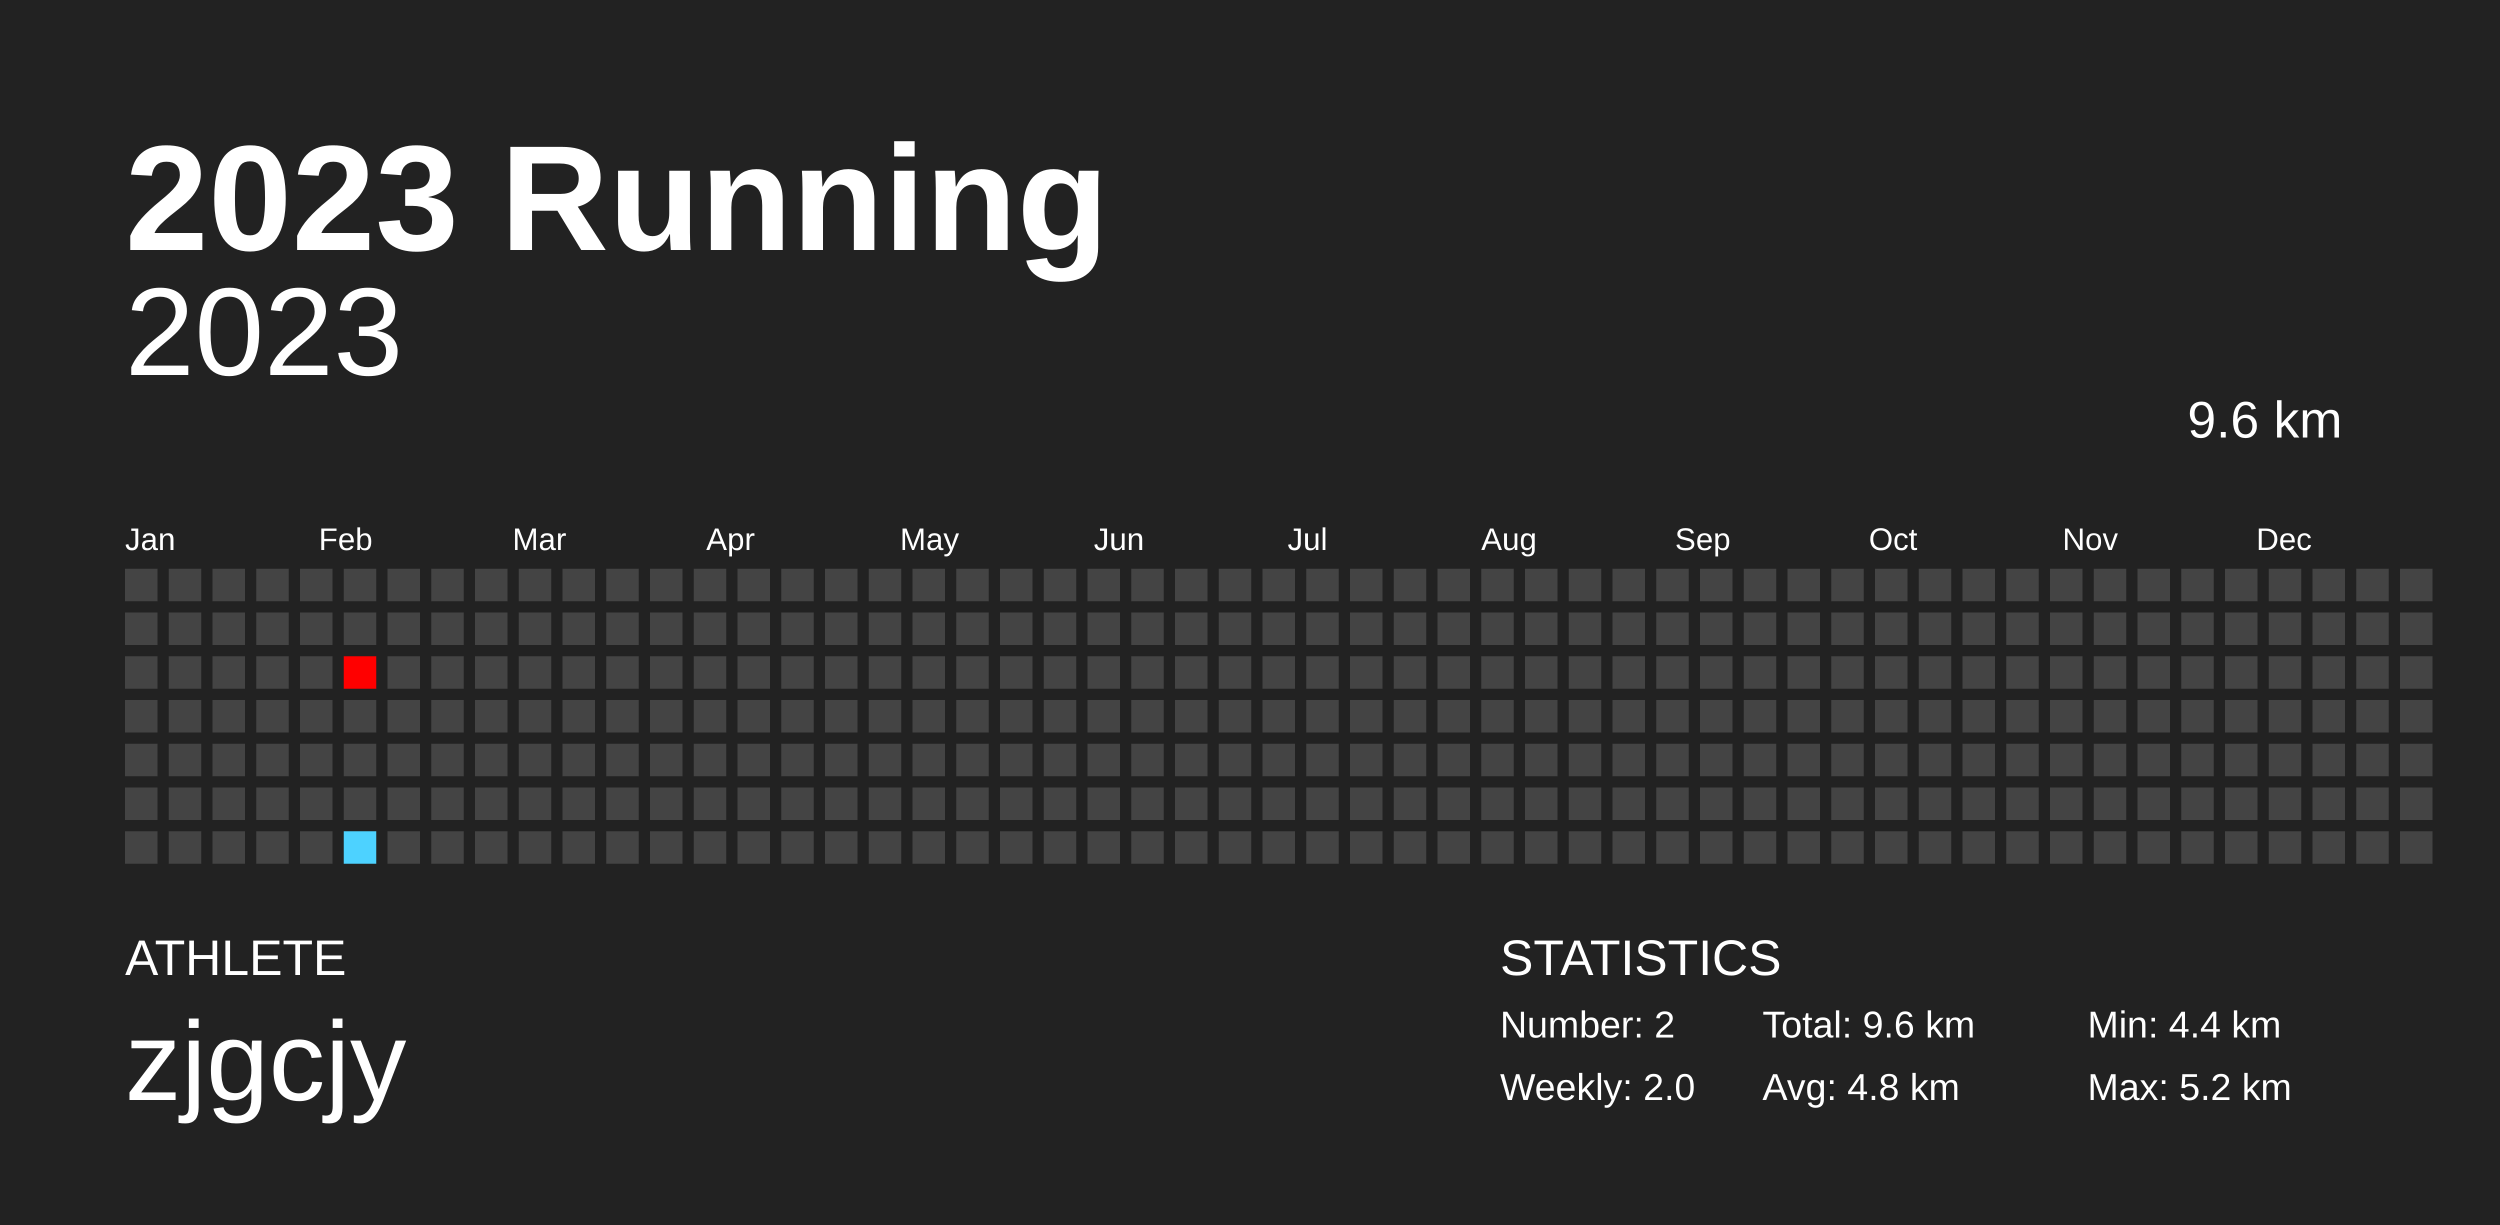
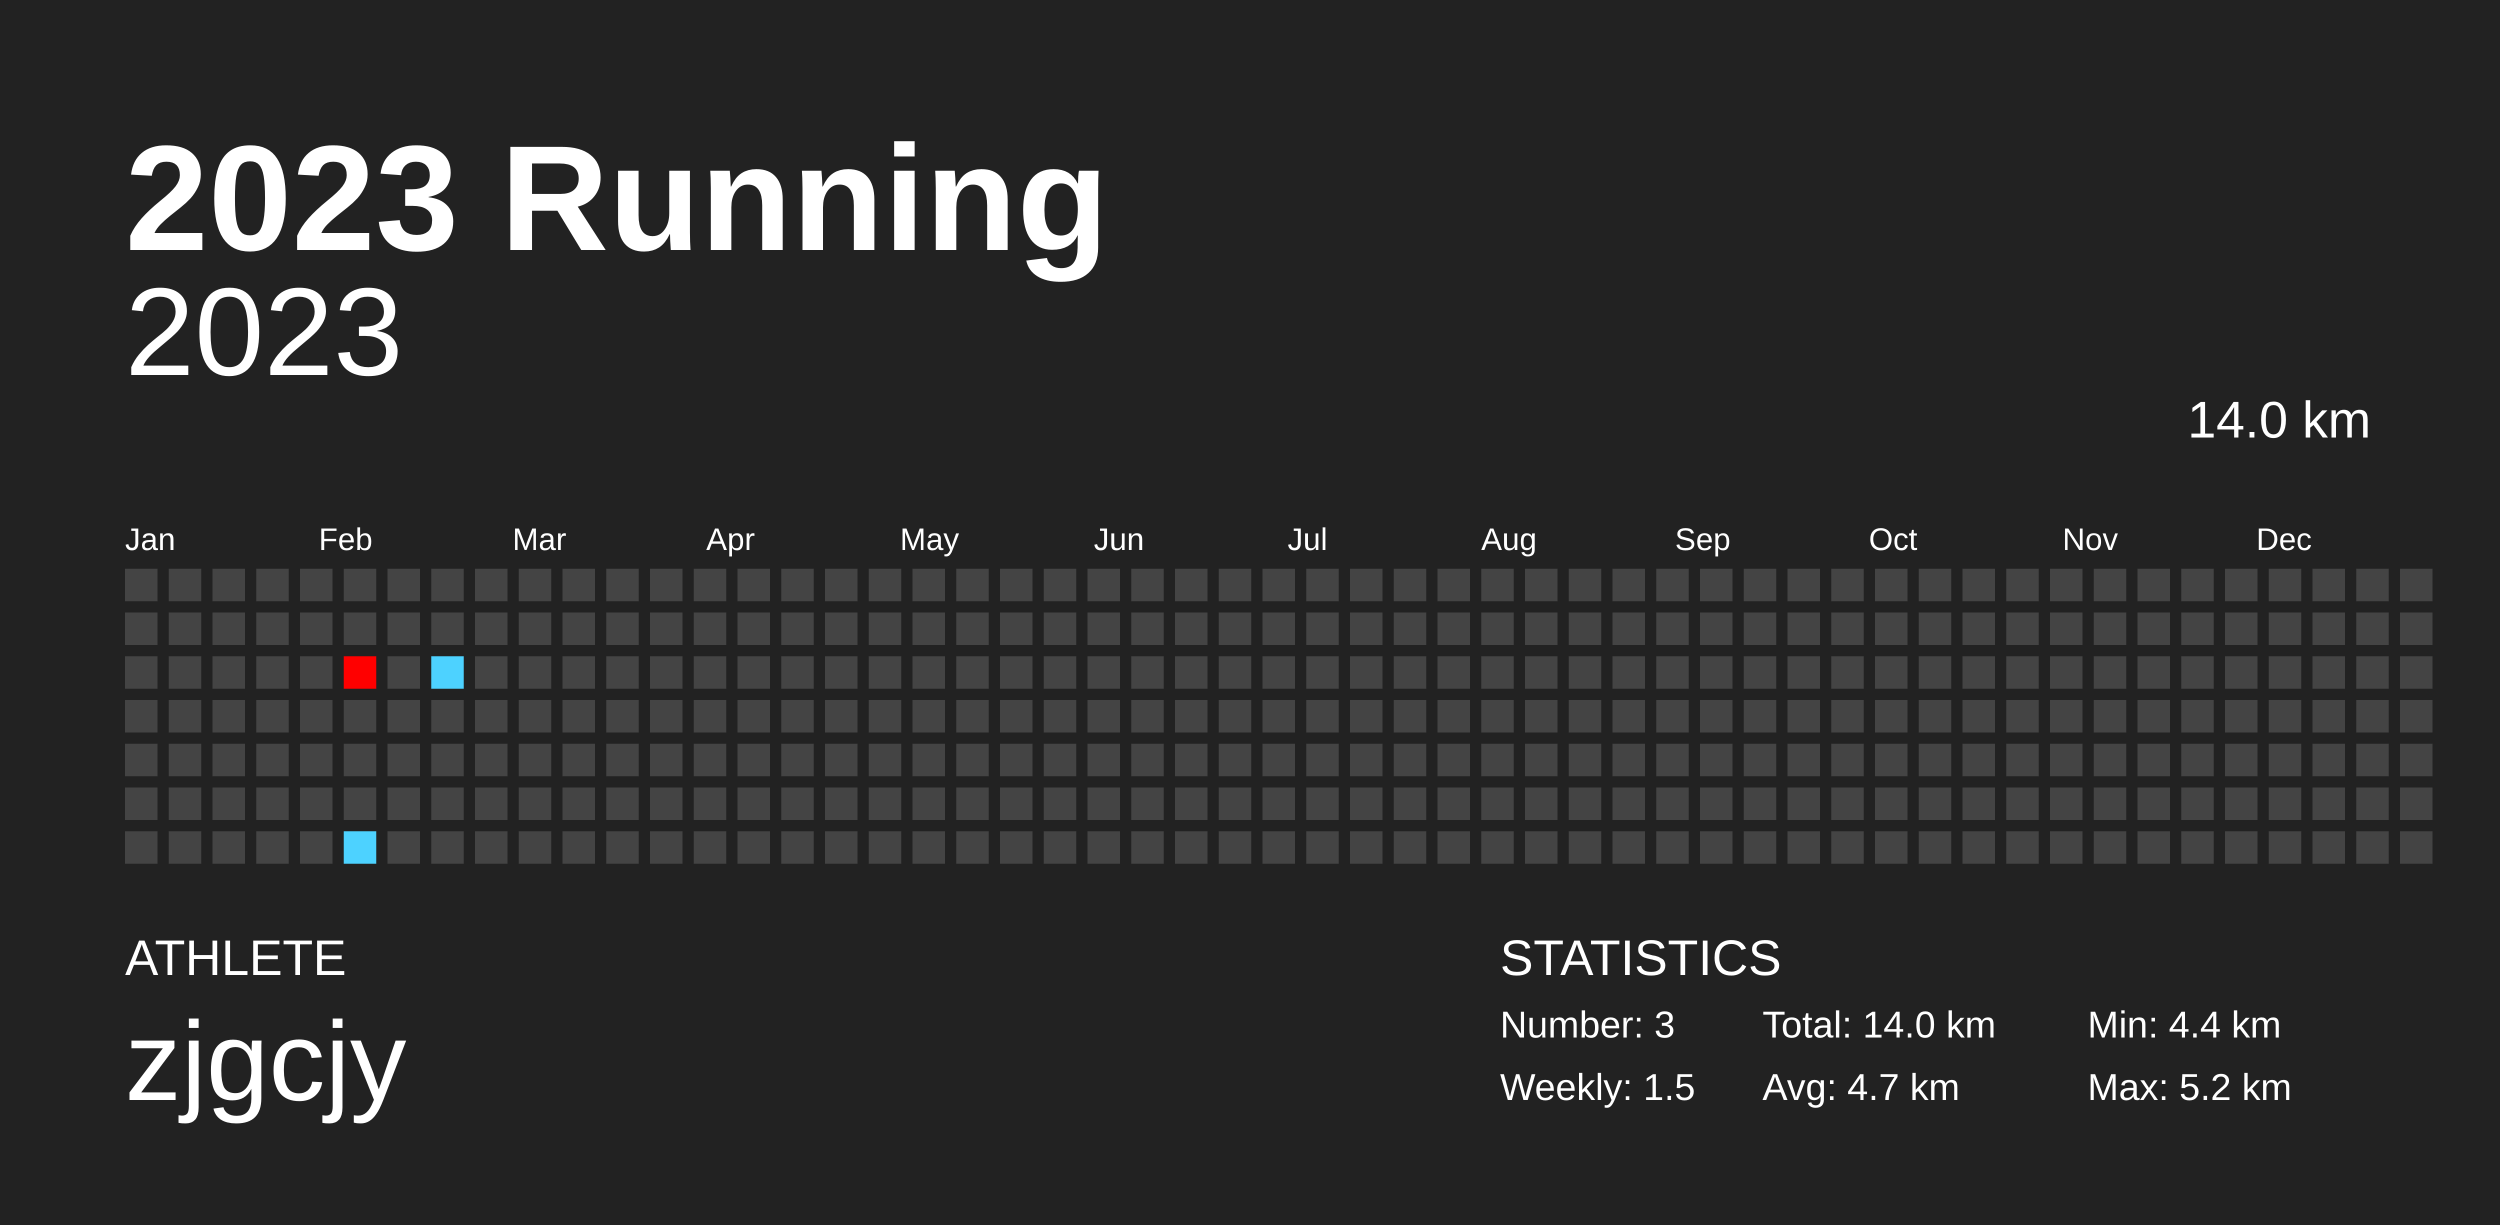
<svg xmlns="http://www.w3.org/2000/svg" baseProfile="full" height="98mm" version="1.1" viewBox="0,0,200,98" width="200mm">
  <defs />
  <rect fill="#222222" height="98" width="200" x="0" y="0" />
  <text fill="#FFFFFF" style="font-size:12px; font-family:Arial; font-weight:bold;" x="10" y="20">2023 Running</text>
  <text fill="#FFFFFF" style="font-size:4px; font-family:Arial" x="10" y="78">ATHLETE</text>
  <text fill="#FFFFFF" style="font-size:9px; font-family:Arial" x="10" y="88">zjgcjy</text>
  <text fill="#FFFFFF" style="font-size:4px; font-family:Arial" x="120" y="78">STATISTICS</text>
-   <text fill="#FFFFFF" style="font-size:3px; font-family:Arial" x="120" y="83">Number: 2</text>
-   <text fill="#FFFFFF" style="font-size:3px; font-family:Arial" x="120" y="88">Weekly: 2.0</text>
-   <text fill="#FFFFFF" style="font-size:3px; font-family:Arial" x="141" y="83">Total: 9.6 km</text>
-   <text fill="#FFFFFF" style="font-size:3px; font-family:Arial" x="141" y="88">Avg: 4.8 km</text>
+   <text fill="#FFFFFF" style="font-size:3px; font-family:Arial" x="120" y="83">Number: 3</text>
+   <text fill="#FFFFFF" style="font-size:3px; font-family:Arial" x="120" y="88">Weekly: 1.5</text>
+   <text fill="#FFFFFF" style="font-size:3px; font-family:Arial" x="141" y="83">Total: 14.0 km</text>
+   <text fill="#FFFFFF" style="font-size:3px; font-family:Arial" x="141" y="88">Avg: 4.7 km</text>
  <text fill="#FFFFFF" style="font-size:3px; font-family:Arial" x="167" y="83">Min: 4.4 km</text>
  <text fill="#FFFFFF" style="font-size:3px; font-family:Arial" x="167" y="88">Max: 5.2 km</text>
  <text alignment-baseline="hanging" fill="#FFFFFF" style="font-size:10.0px; font-family:Arial;" x="10" y="30">2023</text>
-   <text alignment-baseline="hanging" fill="#FFFFFF" style="font-size:4.125px; font-family:Arial;" x="175" y="35">9.6 km</text>
+   <text alignment-baseline="hanging" fill="#FFFFFF" style="font-size:4.125px; font-family:Arial;" x="175" y="35">14.0 km</text>
  <text fill="#FFFFFF" style="font-size:2.5px; font-family:Arial" x="10.0" y="44">Jan</text>
  <text fill="#FFFFFF" style="font-size:2.5px; font-family:Arial" x="25.5" y="44">Feb</text>
  <text fill="#FFFFFF" style="font-size:2.5px; font-family:Arial" x="41.0" y="44">Mar</text>
  <text fill="#FFFFFF" style="font-size:2.5px; font-family:Arial" x="56.5" y="44">Apr</text>
  <text fill="#FFFFFF" style="font-size:2.5px; font-family:Arial" x="72.0" y="44">May</text>
  <text fill="#FFFFFF" style="font-size:2.5px; font-family:Arial" x="87.5" y="44">Jun</text>
  <text fill="#FFFFFF" style="font-size:2.5px; font-family:Arial" x="103.0" y="44">Jul</text>
  <text fill="#FFFFFF" style="font-size:2.5px; font-family:Arial" x="118.5" y="44">Aug</text>
  <text fill="#FFFFFF" style="font-size:2.5px; font-family:Arial" x="134.0" y="44">Sep</text>
  <text fill="#FFFFFF" style="font-size:2.5px; font-family:Arial" x="149.5" y="44">Oct</text>
  <text fill="#FFFFFF" style="font-size:2.5px; font-family:Arial" x="165.0" y="44">Nov</text>
  <text fill="#FFFFFF" style="font-size:2.5px; font-family:Arial" x="180.5" y="44">Dec</text>
  <rect fill="#444444" height="2.6" width="2.6" x="10.0" y="45.5" />
  <rect fill="#444444" height="2.6" width="2.6" x="10.0" y="49.0" />
  <rect fill="#444444" height="2.6" width="2.6" x="10.0" y="52.5" />
  <rect fill="#444444" height="2.6" width="2.6" x="10.0" y="56.0" />
  <rect fill="#444444" height="2.6" width="2.6" x="10.0" y="59.5" />
  <rect fill="#444444" height="2.6" width="2.6" x="10.0" y="63.0" />
  <rect fill="#444444" height="2.6" width="2.6" x="10.0" y="66.5" />
  <rect fill="#444444" height="2.6" width="2.6" x="13.5" y="45.5" />
  <rect fill="#444444" height="2.6" width="2.6" x="13.5" y="49.0" />
  <rect fill="#444444" height="2.6" width="2.6" x="13.5" y="52.5" />
  <rect fill="#444444" height="2.6" width="2.6" x="13.5" y="56.0" />
  <rect fill="#444444" height="2.6" width="2.6" x="13.5" y="59.5" />
  <rect fill="#444444" height="2.6" width="2.6" x="13.5" y="63.0" />
  <rect fill="#444444" height="2.6" width="2.6" x="13.5" y="66.5" />
  <rect fill="#444444" height="2.6" width="2.6" x="17.0" y="45.5" />
  <rect fill="#444444" height="2.6" width="2.6" x="17.0" y="49.0" />
  <rect fill="#444444" height="2.6" width="2.6" x="17.0" y="52.5" />
  <rect fill="#444444" height="2.6" width="2.6" x="17.0" y="56.0" />
  <rect fill="#444444" height="2.6" width="2.6" x="17.0" y="59.5" />
  <rect fill="#444444" height="2.6" width="2.6" x="17.0" y="63.0" />
  <rect fill="#444444" height="2.6" width="2.6" x="17.0" y="66.5" />
  <rect fill="#444444" height="2.6" width="2.6" x="20.5" y="45.5" />
  <rect fill="#444444" height="2.6" width="2.6" x="20.5" y="49.0" />
  <rect fill="#444444" height="2.6" width="2.6" x="20.5" y="52.5" />
  <rect fill="#444444" height="2.6" width="2.6" x="20.5" y="56.0" />
  <rect fill="#444444" height="2.6" width="2.6" x="20.5" y="59.5" />
  <rect fill="#444444" height="2.6" width="2.6" x="20.5" y="63.0" />
  <rect fill="#444444" height="2.6" width="2.6" x="20.5" y="66.5" />
  <rect fill="#444444" height="2.6" width="2.6" x="24.0" y="45.5" />
  <rect fill="#444444" height="2.6" width="2.6" x="24.0" y="49.0" />
  <rect fill="#444444" height="2.6" width="2.6" x="24.0" y="52.5" />
  <rect fill="#444444" height="2.6" width="2.6" x="24.0" y="56.0" />
  <rect fill="#444444" height="2.6" width="2.6" x="24.0" y="59.5" />
  <rect fill="#444444" height="2.6" width="2.6" x="24.0" y="63.0" />
  <rect fill="#444444" height="2.6" width="2.6" x="24.0" y="66.5" />
  <rect fill="#444444" height="2.6" width="2.6" x="27.5" y="45.5" />
  <rect fill="#444444" height="2.6" width="2.6" x="27.5" y="49.0" />
  <rect fill="#ff0000" height="2.6" width="2.6" x="27.5" y="52.5" />
  <rect fill="#444444" height="2.6" width="2.6" x="27.5" y="56.0" />
  <rect fill="#444444" height="2.6" width="2.6" x="27.5" y="59.5" />
  <rect fill="#444444" height="2.6" width="2.6" x="27.5" y="63.0" />
  <rect fill="#4dd2ff" height="2.6" width="2.6" x="27.5" y="66.5" />
  <rect fill="#444444" height="2.6" width="2.6" x="31.0" y="45.5" />
  <rect fill="#444444" height="2.6" width="2.6" x="31.0" y="49.0" />
  <rect fill="#444444" height="2.6" width="2.6" x="31.0" y="52.5" />
  <rect fill="#444444" height="2.6" width="2.6" x="31.0" y="56.0" />
  <rect fill="#444444" height="2.6" width="2.6" x="31.0" y="59.5" />
  <rect fill="#444444" height="2.6" width="2.6" x="31.0" y="63.0" />
  <rect fill="#444444" height="2.6" width="2.6" x="31.0" y="66.5" />
  <rect fill="#444444" height="2.6" width="2.6" x="34.5" y="45.5" />
  <rect fill="#444444" height="2.6" width="2.6" x="34.5" y="49.0" />
-   <rect fill="#444444" height="2.6" width="2.6" x="34.5" y="52.5" />
+   <rect fill="#4dd2ff" height="2.6" width="2.6" x="34.5" y="52.5" />
  <rect fill="#444444" height="2.6" width="2.6" x="34.5" y="56.0" />
  <rect fill="#444444" height="2.6" width="2.6" x="34.5" y="59.5" />
  <rect fill="#444444" height="2.6" width="2.6" x="34.5" y="63.0" />
  <rect fill="#444444" height="2.6" width="2.6" x="34.5" y="66.5" />
  <rect fill="#444444" height="2.6" width="2.6" x="38.0" y="45.5" />
  <rect fill="#444444" height="2.6" width="2.6" x="38.0" y="49.0" />
  <rect fill="#444444" height="2.6" width="2.6" x="38.0" y="52.5" />
  <rect fill="#444444" height="2.6" width="2.6" x="38.0" y="56.0" />
  <rect fill="#444444" height="2.6" width="2.6" x="38.0" y="59.5" />
  <rect fill="#444444" height="2.6" width="2.6" x="38.0" y="63.0" />
  <rect fill="#444444" height="2.6" width="2.6" x="38.0" y="66.5" />
  <rect fill="#444444" height="2.6" width="2.6" x="41.5" y="45.5" />
  <rect fill="#444444" height="2.6" width="2.6" x="41.5" y="49.0" />
  <rect fill="#444444" height="2.6" width="2.6" x="41.5" y="52.5" />
  <rect fill="#444444" height="2.6" width="2.6" x="41.5" y="56.0" />
  <rect fill="#444444" height="2.6" width="2.6" x="41.5" y="59.5" />
  <rect fill="#444444" height="2.6" width="2.6" x="41.5" y="63.0" />
  <rect fill="#444444" height="2.6" width="2.6" x="41.5" y="66.5" />
  <rect fill="#444444" height="2.6" width="2.6" x="45.0" y="45.5" />
  <rect fill="#444444" height="2.6" width="2.6" x="45.0" y="49.0" />
  <rect fill="#444444" height="2.6" width="2.6" x="45.0" y="52.5" />
  <rect fill="#444444" height="2.6" width="2.6" x="45.0" y="56.0" />
  <rect fill="#444444" height="2.6" width="2.6" x="45.0" y="59.5" />
  <rect fill="#444444" height="2.6" width="2.6" x="45.0" y="63.0" />
  <rect fill="#444444" height="2.6" width="2.6" x="45.0" y="66.5" />
  <rect fill="#444444" height="2.6" width="2.6" x="48.5" y="45.5" />
  <rect fill="#444444" height="2.6" width="2.6" x="48.5" y="49.0" />
  <rect fill="#444444" height="2.6" width="2.6" x="48.5" y="52.5" />
  <rect fill="#444444" height="2.6" width="2.6" x="48.5" y="56.0" />
  <rect fill="#444444" height="2.6" width="2.6" x="48.5" y="59.5" />
  <rect fill="#444444" height="2.6" width="2.6" x="48.5" y="63.0" />
  <rect fill="#444444" height="2.6" width="2.6" x="48.5" y="66.5" />
  <rect fill="#444444" height="2.6" width="2.6" x="52.0" y="45.5" />
  <rect fill="#444444" height="2.6" width="2.6" x="52.0" y="49.0" />
  <rect fill="#444444" height="2.6" width="2.6" x="52.0" y="52.5" />
  <rect fill="#444444" height="2.6" width="2.6" x="52.0" y="56.0" />
  <rect fill="#444444" height="2.6" width="2.6" x="52.0" y="59.5" />
  <rect fill="#444444" height="2.6" width="2.6" x="52.0" y="63.0" />
  <rect fill="#444444" height="2.6" width="2.6" x="52.0" y="66.5" />
  <rect fill="#444444" height="2.6" width="2.6" x="55.5" y="45.5" />
  <rect fill="#444444" height="2.6" width="2.6" x="55.5" y="49.0" />
  <rect fill="#444444" height="2.6" width="2.6" x="55.5" y="52.5" />
  <rect fill="#444444" height="2.6" width="2.6" x="55.5" y="56.0" />
  <rect fill="#444444" height="2.6" width="2.6" x="55.5" y="59.5" />
  <rect fill="#444444" height="2.6" width="2.6" x="55.5" y="63.0" />
  <rect fill="#444444" height="2.6" width="2.6" x="55.5" y="66.5" />
  <rect fill="#444444" height="2.6" width="2.6" x="59.0" y="45.5" />
  <rect fill="#444444" height="2.6" width="2.6" x="59.0" y="49.0" />
  <rect fill="#444444" height="2.6" width="2.6" x="59.0" y="52.5" />
  <rect fill="#444444" height="2.6" width="2.6" x="59.0" y="56.0" />
  <rect fill="#444444" height="2.6" width="2.6" x="59.0" y="59.5" />
  <rect fill="#444444" height="2.6" width="2.6" x="59.0" y="63.0" />
  <rect fill="#444444" height="2.6" width="2.6" x="59.0" y="66.5" />
  <rect fill="#444444" height="2.6" width="2.6" x="62.5" y="45.5" />
  <rect fill="#444444" height="2.6" width="2.6" x="62.5" y="49.0" />
  <rect fill="#444444" height="2.6" width="2.6" x="62.5" y="52.5" />
  <rect fill="#444444" height="2.6" width="2.6" x="62.5" y="56.0" />
  <rect fill="#444444" height="2.6" width="2.6" x="62.5" y="59.5" />
  <rect fill="#444444" height="2.6" width="2.6" x="62.5" y="63.0" />
  <rect fill="#444444" height="2.6" width="2.6" x="62.5" y="66.5" />
  <rect fill="#444444" height="2.6" width="2.6" x="66.0" y="45.5" />
  <rect fill="#444444" height="2.6" width="2.6" x="66.0" y="49.0" />
  <rect fill="#444444" height="2.6" width="2.6" x="66.0" y="52.5" />
  <rect fill="#444444" height="2.6" width="2.6" x="66.0" y="56.0" />
  <rect fill="#444444" height="2.6" width="2.6" x="66.0" y="59.5" />
  <rect fill="#444444" height="2.6" width="2.6" x="66.0" y="63.0" />
  <rect fill="#444444" height="2.6" width="2.6" x="66.0" y="66.5" />
  <rect fill="#444444" height="2.6" width="2.6" x="69.5" y="45.5" />
  <rect fill="#444444" height="2.6" width="2.6" x="69.5" y="49.0" />
  <rect fill="#444444" height="2.6" width="2.6" x="69.5" y="52.5" />
  <rect fill="#444444" height="2.6" width="2.6" x="69.5" y="56.0" />
  <rect fill="#444444" height="2.6" width="2.6" x="69.5" y="59.5" />
  <rect fill="#444444" height="2.6" width="2.6" x="69.5" y="63.0" />
  <rect fill="#444444" height="2.6" width="2.6" x="69.5" y="66.5" />
  <rect fill="#444444" height="2.6" width="2.6" x="73.0" y="45.5" />
  <rect fill="#444444" height="2.6" width="2.6" x="73.0" y="49.0" />
  <rect fill="#444444" height="2.6" width="2.6" x="73.0" y="52.5" />
  <rect fill="#444444" height="2.6" width="2.6" x="73.0" y="56.0" />
  <rect fill="#444444" height="2.6" width="2.6" x="73.0" y="59.5" />
  <rect fill="#444444" height="2.6" width="2.6" x="73.0" y="63.0" />
  <rect fill="#444444" height="2.6" width="2.6" x="73.0" y="66.5" />
  <rect fill="#444444" height="2.6" width="2.6" x="76.5" y="45.5" />
  <rect fill="#444444" height="2.6" width="2.6" x="76.5" y="49.0" />
  <rect fill="#444444" height="2.6" width="2.6" x="76.5" y="52.5" />
  <rect fill="#444444" height="2.6" width="2.6" x="76.5" y="56.0" />
  <rect fill="#444444" height="2.6" width="2.6" x="76.5" y="59.5" />
  <rect fill="#444444" height="2.6" width="2.6" x="76.5" y="63.0" />
  <rect fill="#444444" height="2.6" width="2.6" x="76.5" y="66.5" />
  <rect fill="#444444" height="2.6" width="2.6" x="80.0" y="45.5" />
  <rect fill="#444444" height="2.6" width="2.6" x="80.0" y="49.0" />
  <rect fill="#444444" height="2.6" width="2.6" x="80.0" y="52.5" />
  <rect fill="#444444" height="2.6" width="2.6" x="80.0" y="56.0" />
  <rect fill="#444444" height="2.6" width="2.6" x="80.0" y="59.5" />
  <rect fill="#444444" height="2.6" width="2.6" x="80.0" y="63.0" />
  <rect fill="#444444" height="2.6" width="2.6" x="80.0" y="66.5" />
  <rect fill="#444444" height="2.6" width="2.6" x="83.5" y="45.5" />
  <rect fill="#444444" height="2.6" width="2.6" x="83.5" y="49.0" />
  <rect fill="#444444" height="2.6" width="2.6" x="83.5" y="52.5" />
  <rect fill="#444444" height="2.6" width="2.6" x="83.5" y="56.0" />
  <rect fill="#444444" height="2.6" width="2.6" x="83.5" y="59.5" />
  <rect fill="#444444" height="2.6" width="2.6" x="83.5" y="63.0" />
  <rect fill="#444444" height="2.6" width="2.6" x="83.5" y="66.5" />
  <rect fill="#444444" height="2.6" width="2.6" x="87.0" y="45.5" />
  <rect fill="#444444" height="2.6" width="2.6" x="87.0" y="49.0" />
  <rect fill="#444444" height="2.6" width="2.6" x="87.0" y="52.5" />
  <rect fill="#444444" height="2.6" width="2.6" x="87.0" y="56.0" />
  <rect fill="#444444" height="2.6" width="2.6" x="87.0" y="59.5" />
  <rect fill="#444444" height="2.6" width="2.6" x="87.0" y="63.0" />
  <rect fill="#444444" height="2.6" width="2.6" x="87.0" y="66.5" />
  <rect fill="#444444" height="2.6" width="2.6" x="90.5" y="45.5" />
  <rect fill="#444444" height="2.6" width="2.6" x="90.5" y="49.0" />
  <rect fill="#444444" height="2.6" width="2.6" x="90.5" y="52.5" />
  <rect fill="#444444" height="2.6" width="2.6" x="90.5" y="56.0" />
  <rect fill="#444444" height="2.6" width="2.6" x="90.5" y="59.5" />
  <rect fill="#444444" height="2.6" width="2.6" x="90.5" y="63.0" />
  <rect fill="#444444" height="2.6" width="2.6" x="90.5" y="66.5" />
  <rect fill="#444444" height="2.6" width="2.6" x="94.0" y="45.5" />
  <rect fill="#444444" height="2.6" width="2.6" x="94.0" y="49.0" />
  <rect fill="#444444" height="2.6" width="2.6" x="94.0" y="52.5" />
  <rect fill="#444444" height="2.6" width="2.6" x="94.0" y="56.0" />
  <rect fill="#444444" height="2.6" width="2.6" x="94.0" y="59.5" />
  <rect fill="#444444" height="2.6" width="2.6" x="94.0" y="63.0" />
  <rect fill="#444444" height="2.6" width="2.6" x="94.0" y="66.5" />
  <rect fill="#444444" height="2.6" width="2.6" x="97.5" y="45.5" />
  <rect fill="#444444" height="2.6" width="2.6" x="97.5" y="49.0" />
  <rect fill="#444444" height="2.6" width="2.6" x="97.5" y="52.5" />
  <rect fill="#444444" height="2.6" width="2.6" x="97.5" y="56.0" />
  <rect fill="#444444" height="2.6" width="2.6" x="97.5" y="59.5" />
  <rect fill="#444444" height="2.6" width="2.6" x="97.5" y="63.0" />
  <rect fill="#444444" height="2.6" width="2.6" x="97.5" y="66.5" />
  <rect fill="#444444" height="2.6" width="2.6" x="101.0" y="45.5" />
  <rect fill="#444444" height="2.6" width="2.6" x="101.0" y="49.0" />
  <rect fill="#444444" height="2.6" width="2.6" x="101.0" y="52.5" />
  <rect fill="#444444" height="2.6" width="2.6" x="101.0" y="56.0" />
  <rect fill="#444444" height="2.6" width="2.6" x="101.0" y="59.5" />
  <rect fill="#444444" height="2.6" width="2.6" x="101.0" y="63.0" />
  <rect fill="#444444" height="2.6" width="2.6" x="101.0" y="66.5" />
  <rect fill="#444444" height="2.6" width="2.6" x="104.5" y="45.5" />
  <rect fill="#444444" height="2.6" width="2.6" x="104.5" y="49.0" />
  <rect fill="#444444" height="2.6" width="2.6" x="104.5" y="52.5" />
  <rect fill="#444444" height="2.6" width="2.6" x="104.5" y="56.0" />
  <rect fill="#444444" height="2.6" width="2.6" x="104.5" y="59.5" />
  <rect fill="#444444" height="2.6" width="2.6" x="104.5" y="63.0" />
  <rect fill="#444444" height="2.6" width="2.6" x="104.5" y="66.5" />
  <rect fill="#444444" height="2.6" width="2.6" x="108.0" y="45.5" />
  <rect fill="#444444" height="2.6" width="2.6" x="108.0" y="49.0" />
  <rect fill="#444444" height="2.6" width="2.6" x="108.0" y="52.5" />
  <rect fill="#444444" height="2.6" width="2.6" x="108.0" y="56.0" />
  <rect fill="#444444" height="2.6" width="2.6" x="108.0" y="59.5" />
  <rect fill="#444444" height="2.6" width="2.6" x="108.0" y="63.0" />
  <rect fill="#444444" height="2.6" width="2.6" x="108.0" y="66.5" />
  <rect fill="#444444" height="2.6" width="2.6" x="111.5" y="45.5" />
  <rect fill="#444444" height="2.6" width="2.6" x="111.5" y="49.0" />
  <rect fill="#444444" height="2.6" width="2.6" x="111.5" y="52.5" />
  <rect fill="#444444" height="2.6" width="2.6" x="111.5" y="56.0" />
  <rect fill="#444444" height="2.6" width="2.6" x="111.5" y="59.5" />
  <rect fill="#444444" height="2.6" width="2.6" x="111.5" y="63.0" />
  <rect fill="#444444" height="2.6" width="2.6" x="111.5" y="66.5" />
  <rect fill="#444444" height="2.6" width="2.6" x="115.0" y="45.5" />
  <rect fill="#444444" height="2.6" width="2.6" x="115.0" y="49.0" />
  <rect fill="#444444" height="2.6" width="2.6" x="115.0" y="52.5" />
  <rect fill="#444444" height="2.6" width="2.6" x="115.0" y="56.0" />
  <rect fill="#444444" height="2.6" width="2.6" x="115.0" y="59.5" />
  <rect fill="#444444" height="2.6" width="2.6" x="115.0" y="63.0" />
  <rect fill="#444444" height="2.6" width="2.6" x="115.0" y="66.5" />
  <rect fill="#444444" height="2.6" width="2.6" x="118.5" y="45.5" />
  <rect fill="#444444" height="2.6" width="2.6" x="118.5" y="49.0" />
  <rect fill="#444444" height="2.6" width="2.6" x="118.5" y="52.5" />
  <rect fill="#444444" height="2.6" width="2.6" x="118.5" y="56.0" />
  <rect fill="#444444" height="2.6" width="2.6" x="118.5" y="59.5" />
  <rect fill="#444444" height="2.6" width="2.6" x="118.5" y="63.0" />
  <rect fill="#444444" height="2.6" width="2.6" x="118.5" y="66.5" />
  <rect fill="#444444" height="2.6" width="2.6" x="122.0" y="45.5" />
  <rect fill="#444444" height="2.6" width="2.6" x="122.0" y="49.0" />
  <rect fill="#444444" height="2.6" width="2.6" x="122.0" y="52.5" />
  <rect fill="#444444" height="2.6" width="2.6" x="122.0" y="56.0" />
  <rect fill="#444444" height="2.6" width="2.6" x="122.0" y="59.5" />
  <rect fill="#444444" height="2.6" width="2.6" x="122.0" y="63.0" />
  <rect fill="#444444" height="2.6" width="2.6" x="122.0" y="66.5" />
  <rect fill="#444444" height="2.6" width="2.6" x="125.5" y="45.5" />
  <rect fill="#444444" height="2.6" width="2.6" x="125.5" y="49.0" />
  <rect fill="#444444" height="2.6" width="2.6" x="125.5" y="52.5" />
  <rect fill="#444444" height="2.6" width="2.6" x="125.5" y="56.0" />
  <rect fill="#444444" height="2.6" width="2.6" x="125.5" y="59.5" />
  <rect fill="#444444" height="2.6" width="2.6" x="125.5" y="63.0" />
  <rect fill="#444444" height="2.6" width="2.6" x="125.5" y="66.5" />
  <rect fill="#444444" height="2.6" width="2.6" x="129.0" y="45.5" />
  <rect fill="#444444" height="2.6" width="2.6" x="129.0" y="49.0" />
  <rect fill="#444444" height="2.6" width="2.6" x="129.0" y="52.5" />
  <rect fill="#444444" height="2.6" width="2.6" x="129.0" y="56.0" />
  <rect fill="#444444" height="2.6" width="2.6" x="129.0" y="59.5" />
  <rect fill="#444444" height="2.6" width="2.6" x="129.0" y="63.0" />
  <rect fill="#444444" height="2.6" width="2.6" x="129.0" y="66.5" />
  <rect fill="#444444" height="2.6" width="2.6" x="132.5" y="45.5" />
  <rect fill="#444444" height="2.6" width="2.6" x="132.5" y="49.0" />
  <rect fill="#444444" height="2.6" width="2.6" x="132.5" y="52.5" />
  <rect fill="#444444" height="2.6" width="2.6" x="132.5" y="56.0" />
  <rect fill="#444444" height="2.6" width="2.6" x="132.5" y="59.5" />
  <rect fill="#444444" height="2.6" width="2.6" x="132.5" y="63.0" />
  <rect fill="#444444" height="2.6" width="2.6" x="132.5" y="66.5" />
  <rect fill="#444444" height="2.6" width="2.6" x="136.0" y="45.5" />
  <rect fill="#444444" height="2.6" width="2.6" x="136.0" y="49.0" />
  <rect fill="#444444" height="2.6" width="2.6" x="136.0" y="52.5" />
  <rect fill="#444444" height="2.6" width="2.6" x="136.0" y="56.0" />
  <rect fill="#444444" height="2.6" width="2.6" x="136.0" y="59.5" />
  <rect fill="#444444" height="2.6" width="2.6" x="136.0" y="63.0" />
  <rect fill="#444444" height="2.6" width="2.6" x="136.0" y="66.5" />
  <rect fill="#444444" height="2.6" width="2.6" x="139.5" y="45.5" />
  <rect fill="#444444" height="2.6" width="2.6" x="139.5" y="49.0" />
  <rect fill="#444444" height="2.6" width="2.6" x="139.5" y="52.5" />
  <rect fill="#444444" height="2.6" width="2.6" x="139.5" y="56.0" />
  <rect fill="#444444" height="2.6" width="2.6" x="139.5" y="59.5" />
  <rect fill="#444444" height="2.6" width="2.6" x="139.5" y="63.0" />
  <rect fill="#444444" height="2.6" width="2.6" x="139.5" y="66.5" />
  <rect fill="#444444" height="2.6" width="2.6" x="143.0" y="45.5" />
  <rect fill="#444444" height="2.6" width="2.6" x="143.0" y="49.0" />
  <rect fill="#444444" height="2.6" width="2.6" x="143.0" y="52.5" />
  <rect fill="#444444" height="2.6" width="2.6" x="143.0" y="56.0" />
  <rect fill="#444444" height="2.6" width="2.6" x="143.0" y="59.5" />
  <rect fill="#444444" height="2.6" width="2.6" x="143.0" y="63.0" />
  <rect fill="#444444" height="2.6" width="2.6" x="143.0" y="66.5" />
  <rect fill="#444444" height="2.6" width="2.6" x="146.5" y="45.5" />
  <rect fill="#444444" height="2.6" width="2.6" x="146.5" y="49.0" />
  <rect fill="#444444" height="2.6" width="2.6" x="146.5" y="52.5" />
  <rect fill="#444444" height="2.6" width="2.6" x="146.5" y="56.0" />
  <rect fill="#444444" height="2.6" width="2.6" x="146.5" y="59.5" />
  <rect fill="#444444" height="2.6" width="2.6" x="146.5" y="63.0" />
  <rect fill="#444444" height="2.6" width="2.6" x="146.5" y="66.5" />
  <rect fill="#444444" height="2.6" width="2.6" x="150.0" y="45.5" />
  <rect fill="#444444" height="2.6" width="2.6" x="150.0" y="49.0" />
  <rect fill="#444444" height="2.6" width="2.6" x="150.0" y="52.5" />
  <rect fill="#444444" height="2.6" width="2.6" x="150.0" y="56.0" />
  <rect fill="#444444" height="2.6" width="2.6" x="150.0" y="59.5" />
  <rect fill="#444444" height="2.6" width="2.6" x="150.0" y="63.0" />
  <rect fill="#444444" height="2.6" width="2.6" x="150.0" y="66.5" />
  <rect fill="#444444" height="2.6" width="2.6" x="153.5" y="45.5" />
  <rect fill="#444444" height="2.6" width="2.6" x="153.5" y="49.0" />
  <rect fill="#444444" height="2.6" width="2.6" x="153.5" y="52.5" />
  <rect fill="#444444" height="2.6" width="2.6" x="153.5" y="56.0" />
  <rect fill="#444444" height="2.6" width="2.6" x="153.5" y="59.5" />
  <rect fill="#444444" height="2.6" width="2.6" x="153.5" y="63.0" />
  <rect fill="#444444" height="2.6" width="2.6" x="153.5" y="66.5" />
  <rect fill="#444444" height="2.6" width="2.6" x="157.0" y="45.5" />
  <rect fill="#444444" height="2.6" width="2.6" x="157.0" y="49.0" />
  <rect fill="#444444" height="2.6" width="2.6" x="157.0" y="52.5" />
  <rect fill="#444444" height="2.6" width="2.6" x="157.0" y="56.0" />
  <rect fill="#444444" height="2.6" width="2.6" x="157.0" y="59.5" />
  <rect fill="#444444" height="2.6" width="2.6" x="157.0" y="63.0" />
  <rect fill="#444444" height="2.6" width="2.6" x="157.0" y="66.5" />
  <rect fill="#444444" height="2.6" width="2.6" x="160.5" y="45.5" />
  <rect fill="#444444" height="2.6" width="2.6" x="160.5" y="49.0" />
  <rect fill="#444444" height="2.6" width="2.6" x="160.5" y="52.5" />
  <rect fill="#444444" height="2.6" width="2.6" x="160.5" y="56.0" />
  <rect fill="#444444" height="2.6" width="2.6" x="160.5" y="59.5" />
  <rect fill="#444444" height="2.6" width="2.6" x="160.5" y="63.0" />
  <rect fill="#444444" height="2.6" width="2.6" x="160.5" y="66.5" />
  <rect fill="#444444" height="2.6" width="2.6" x="164.0" y="45.5" />
  <rect fill="#444444" height="2.6" width="2.6" x="164.0" y="49.0" />
  <rect fill="#444444" height="2.6" width="2.6" x="164.0" y="52.5" />
  <rect fill="#444444" height="2.6" width="2.6" x="164.0" y="56.0" />
  <rect fill="#444444" height="2.6" width="2.6" x="164.0" y="59.5" />
  <rect fill="#444444" height="2.6" width="2.6" x="164.0" y="63.0" />
  <rect fill="#444444" height="2.6" width="2.6" x="164.0" y="66.5" />
  <rect fill="#444444" height="2.6" width="2.6" x="167.5" y="45.5" />
  <rect fill="#444444" height="2.6" width="2.6" x="167.5" y="49.0" />
  <rect fill="#444444" height="2.6" width="2.6" x="167.5" y="52.5" />
  <rect fill="#444444" height="2.6" width="2.6" x="167.5" y="56.0" />
  <rect fill="#444444" height="2.6" width="2.6" x="167.5" y="59.5" />
  <rect fill="#444444" height="2.6" width="2.6" x="167.5" y="63.0" />
  <rect fill="#444444" height="2.6" width="2.6" x="167.5" y="66.5" />
  <rect fill="#444444" height="2.6" width="2.6" x="171.0" y="45.5" />
  <rect fill="#444444" height="2.6" width="2.6" x="171.0" y="49.0" />
  <rect fill="#444444" height="2.6" width="2.6" x="171.0" y="52.5" />
  <rect fill="#444444" height="2.6" width="2.6" x="171.0" y="56.0" />
  <rect fill="#444444" height="2.6" width="2.6" x="171.0" y="59.5" />
  <rect fill="#444444" height="2.6" width="2.6" x="171.0" y="63.0" />
  <rect fill="#444444" height="2.6" width="2.6" x="171.0" y="66.5" />
  <rect fill="#444444" height="2.6" width="2.6" x="174.5" y="45.5" />
  <rect fill="#444444" height="2.6" width="2.6" x="174.5" y="49.0" />
  <rect fill="#444444" height="2.6" width="2.6" x="174.5" y="52.5" />
  <rect fill="#444444" height="2.6" width="2.6" x="174.5" y="56.0" />
  <rect fill="#444444" height="2.6" width="2.6" x="174.5" y="59.5" />
  <rect fill="#444444" height="2.6" width="2.6" x="174.5" y="63.0" />
  <rect fill="#444444" height="2.6" width="2.6" x="174.5" y="66.5" />
  <rect fill="#444444" height="2.6" width="2.6" x="178.0" y="45.5" />
  <rect fill="#444444" height="2.6" width="2.6" x="178.0" y="49.0" />
  <rect fill="#444444" height="2.6" width="2.6" x="178.0" y="52.5" />
  <rect fill="#444444" height="2.6" width="2.6" x="178.0" y="56.0" />
  <rect fill="#444444" height="2.6" width="2.6" x="178.0" y="59.5" />
  <rect fill="#444444" height="2.6" width="2.6" x="178.0" y="63.0" />
  <rect fill="#444444" height="2.6" width="2.6" x="178.0" y="66.5" />
  <rect fill="#444444" height="2.6" width="2.6" x="181.5" y="45.5" />
  <rect fill="#444444" height="2.6" width="2.6" x="181.5" y="49.0" />
  <rect fill="#444444" height="2.6" width="2.6" x="181.5" y="52.5" />
  <rect fill="#444444" height="2.6" width="2.6" x="181.5" y="56.0" />
  <rect fill="#444444" height="2.6" width="2.6" x="181.5" y="59.5" />
  <rect fill="#444444" height="2.6" width="2.6" x="181.5" y="63.0" />
  <rect fill="#444444" height="2.6" width="2.6" x="181.5" y="66.5" />
  <rect fill="#444444" height="2.6" width="2.6" x="185.0" y="45.5" />
  <rect fill="#444444" height="2.6" width="2.6" x="185.0" y="49.0" />
  <rect fill="#444444" height="2.6" width="2.6" x="185.0" y="52.5" />
  <rect fill="#444444" height="2.6" width="2.6" x="185.0" y="56.0" />
  <rect fill="#444444" height="2.6" width="2.6" x="185.0" y="59.5" />
  <rect fill="#444444" height="2.6" width="2.6" x="185.0" y="63.0" />
  <rect fill="#444444" height="2.6" width="2.6" x="185.0" y="66.5" />
  <rect fill="#444444" height="2.6" width="2.6" x="188.5" y="45.5" />
  <rect fill="#444444" height="2.6" width="2.6" x="188.5" y="49.0" />
  <rect fill="#444444" height="2.6" width="2.6" x="188.5" y="52.5" />
  <rect fill="#444444" height="2.6" width="2.6" x="188.5" y="56.0" />
  <rect fill="#444444" height="2.6" width="2.6" x="188.5" y="59.5" />
  <rect fill="#444444" height="2.6" width="2.6" x="188.5" y="63.0" />
  <rect fill="#444444" height="2.6" width="2.6" x="188.5" y="66.5" />
  <rect fill="#444444" height="2.6" width="2.6" x="192.0" y="45.5" />
  <rect fill="#444444" height="2.6" width="2.6" x="192.0" y="49.0" />
  <rect fill="#444444" height="2.6" width="2.6" x="192.0" y="52.5" />
  <rect fill="#444444" height="2.6" width="2.6" x="192.0" y="56.0" />
  <rect fill="#444444" height="2.6" width="2.6" x="192.0" y="59.5" />
  <rect fill="#444444" height="2.6" width="2.6" x="192.0" y="63.0" />
  <rect fill="#444444" height="2.6" width="2.6" x="192.0" y="66.5" />
</svg>
